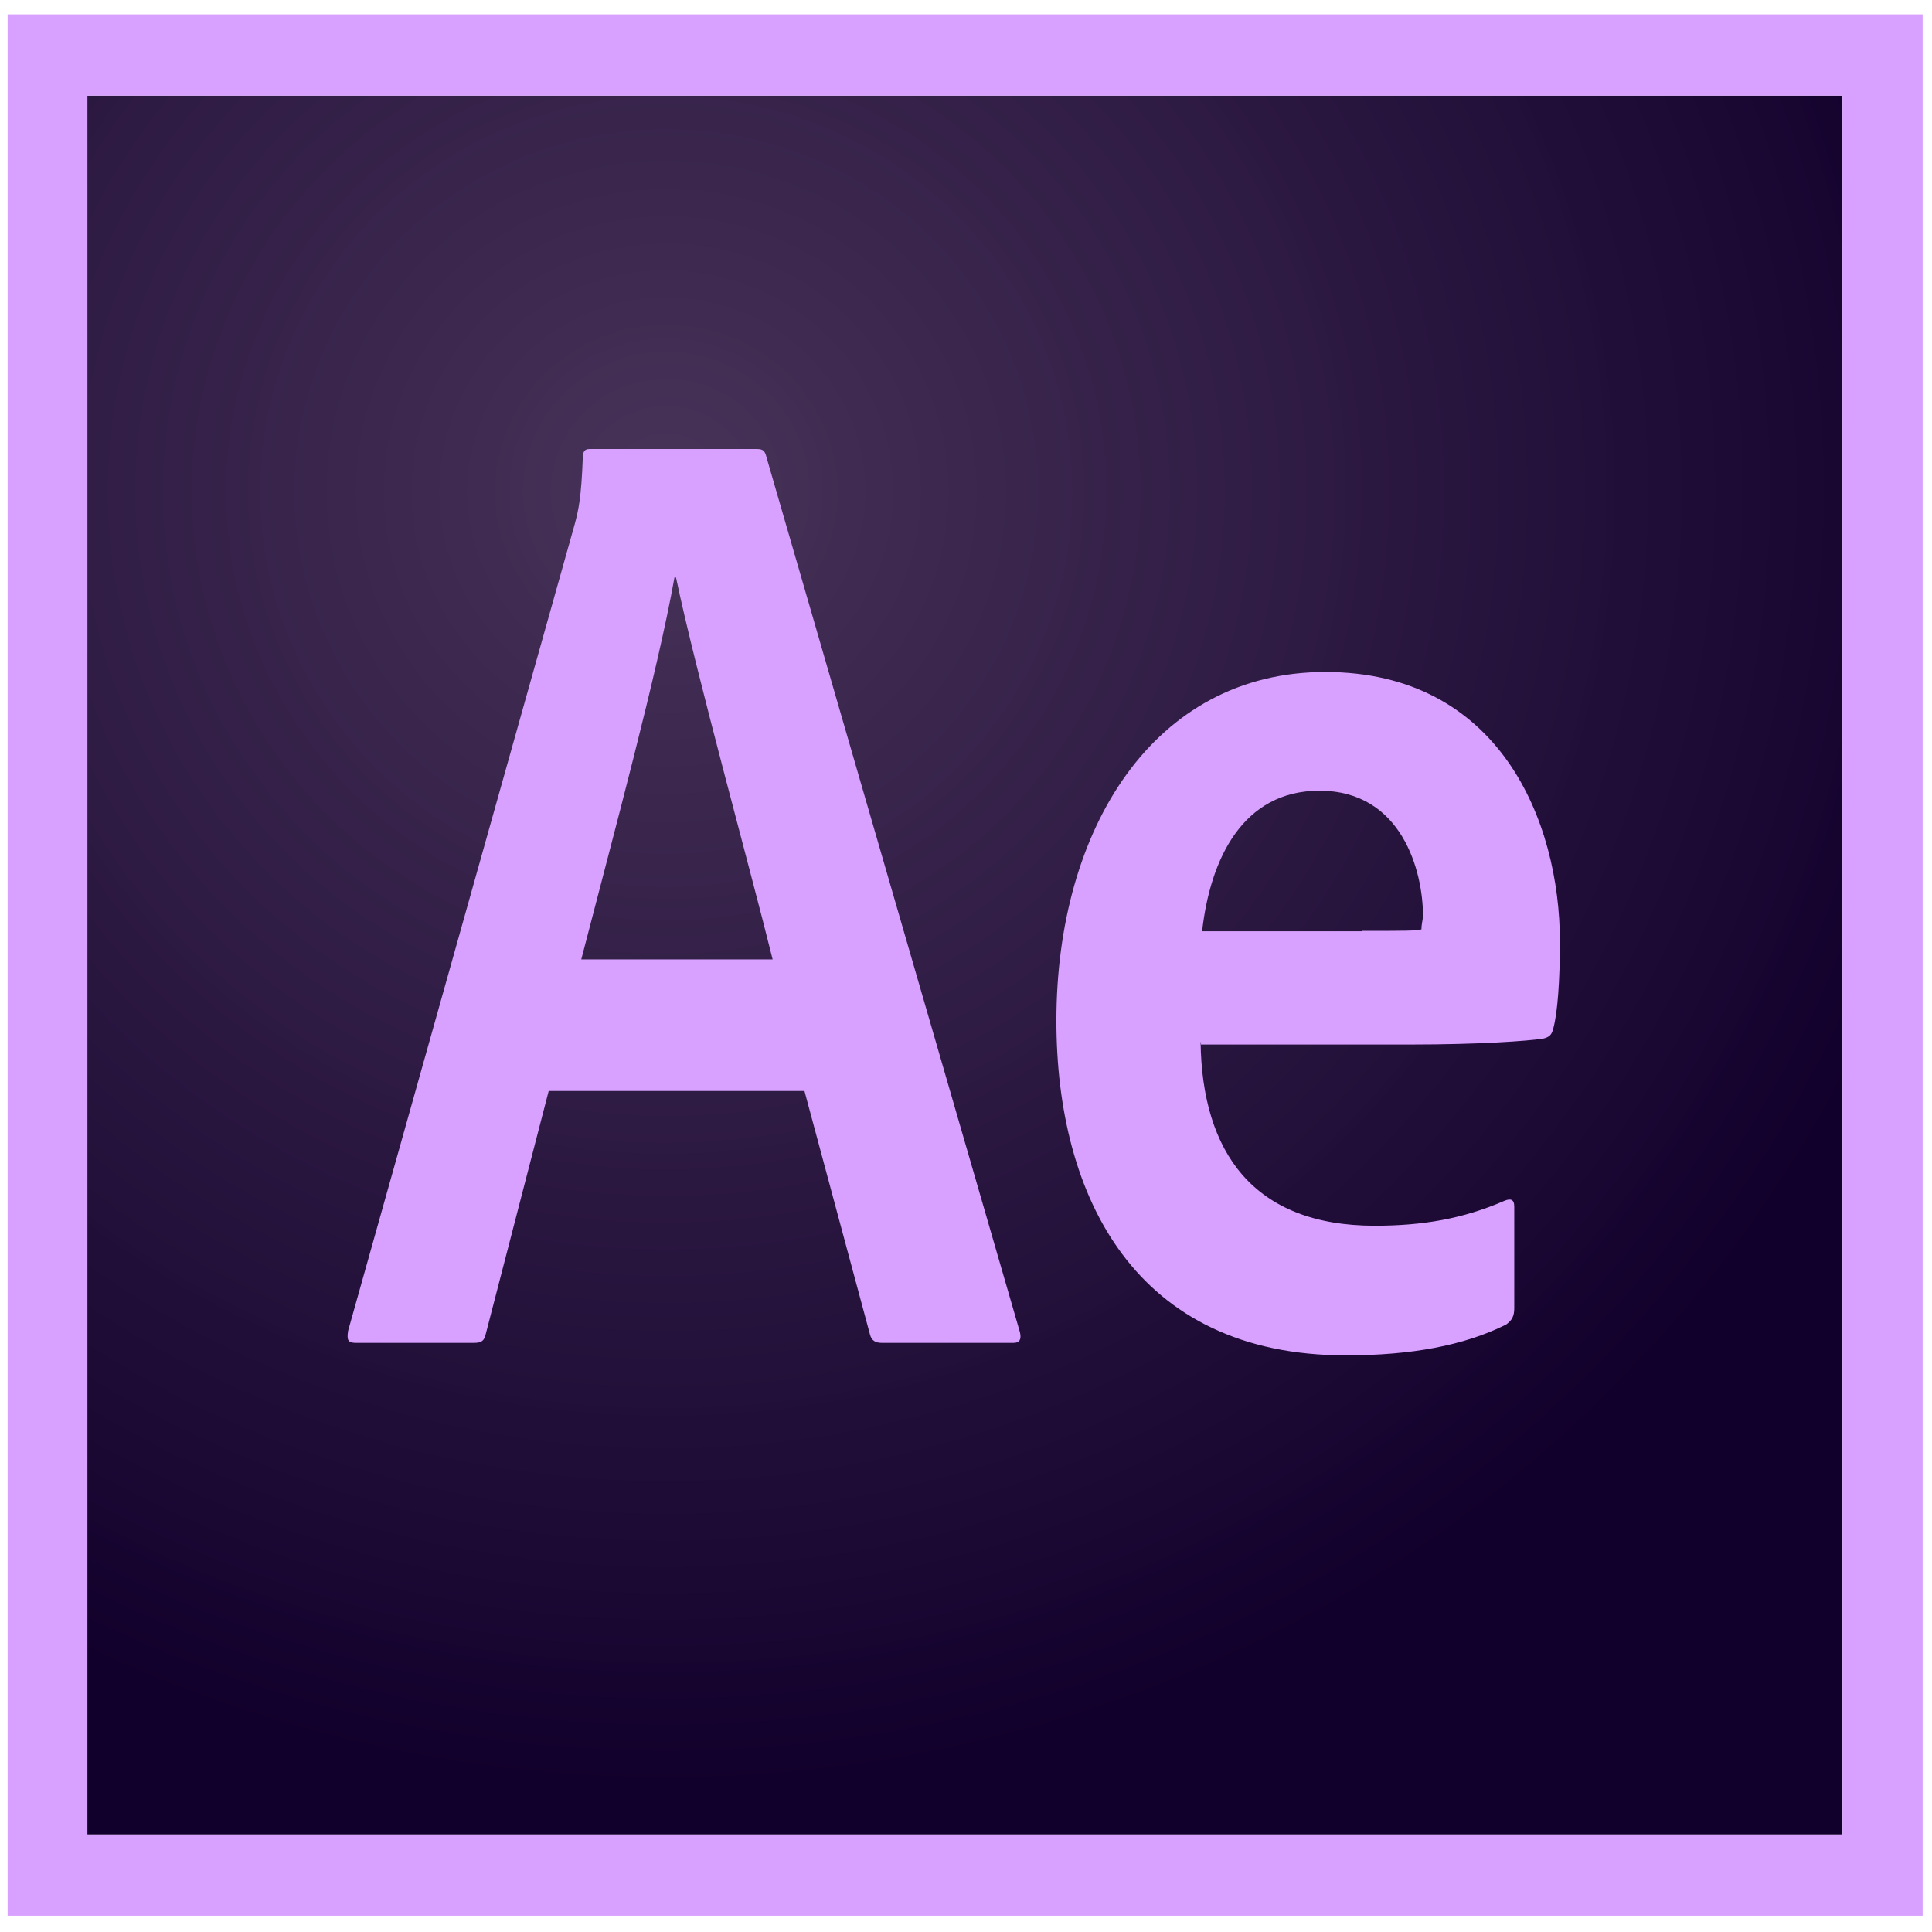
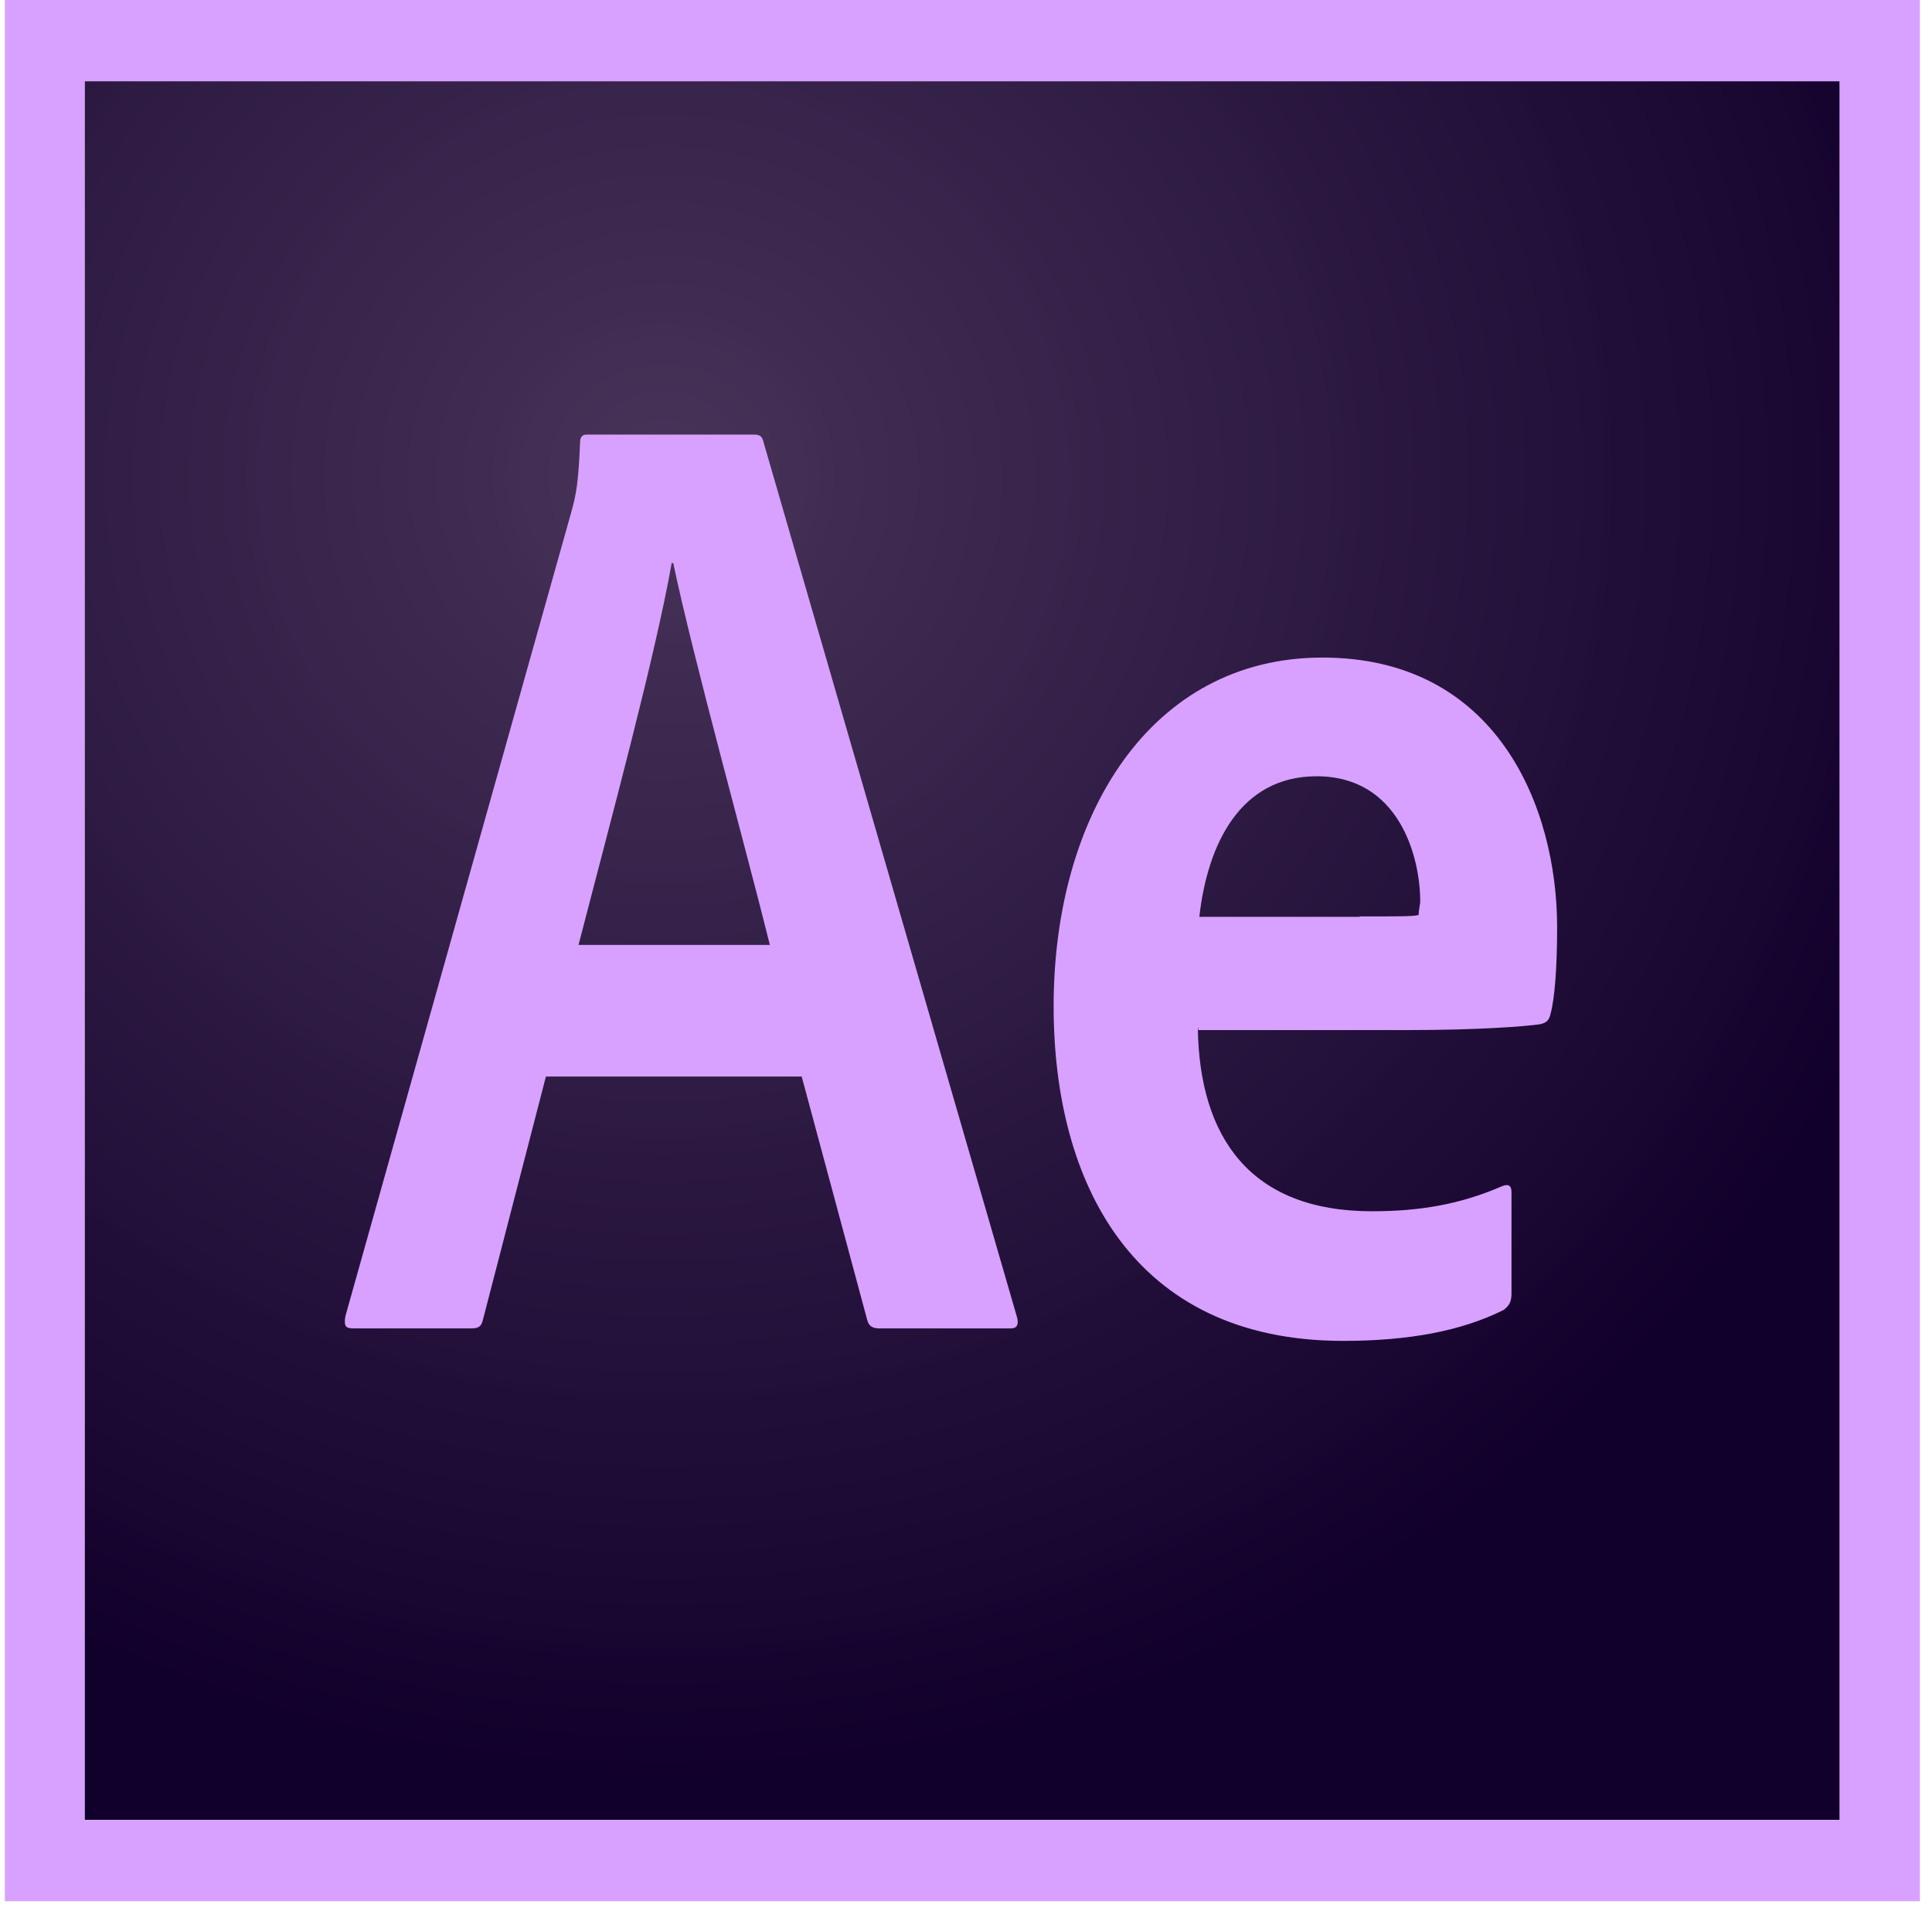
- <svg xmlns="http://www.w3.org/2000/svg" width="90" height="90" viewBox="0 0 90 90" fill="none">
-   <path d="M4.07 4.453H85.831V85.458H4.07V4.453Z" fill="url(#paint0_radial_167_586)" />
-   <path d="M4.07 4.454H85.831V85.459H4.07V4.454ZM0.355 89.242H89.564V0.67H0.355V89.242ZM63.466 43.364C65.359 43.364 66.038 43.364 66.217 43.292C66.217 43.019 66.288 42.837 66.288 42.655C66.288 40.617 65.324 36.834 61.465 36.834C57.893 36.834 56.374 40.017 55.999 43.383H63.466V43.364ZM55.928 48.549C55.999 53.661 58.375 57.099 64.038 57.099C66.235 57.099 68.128 56.789 70.093 55.934C70.361 55.825 70.54 55.862 70.54 56.207V60.937C70.54 61.319 70.433 61.501 70.165 61.701C68.2 62.683 65.735 63.138 62.698 63.138C52.891 63.138 49.211 55.752 49.211 47.548C49.211 38.617 53.748 31.304 61.733 31.304C69.843 31.304 72.666 38.234 72.666 43.874C72.666 45.693 72.558 47.166 72.362 47.894C72.29 48.203 72.183 48.312 71.88 48.385C71.129 48.494 68.95 48.658 65.681 48.658H55.946V48.549H55.928ZM35.992 44.692C34.956 40.49 32.419 31.34 31.491 26.901H31.419C30.633 31.322 28.597 38.817 27.078 44.692H35.992ZM25.56 50.823L22.63 62.138C22.559 62.447 22.452 62.556 22.077 62.556H16.593C16.217 62.556 16.146 62.447 16.217 61.992L26.775 24.409C26.953 23.736 27.078 23.191 27.15 21.299C27.15 21.026 27.257 20.917 27.453 20.917H35.26C35.528 20.917 35.635 20.989 35.706 21.299L47.514 62.065C47.585 62.374 47.514 62.556 47.21 62.556H41.083C40.779 62.556 40.601 62.447 40.529 62.174L37.475 50.823H25.56Z" fill="#D8A1FF" />
+ <svg xmlns="http://www.w3.org/2000/svg" width="90" height="89" viewBox="0 0 90 89" fill="none">
+   <path d="M3.941 3.783H85.702V84.788H3.941V3.783Z" fill="url(#paint0_radial_179_255)" />
+   <path d="M3.941 3.784H85.702V84.789H3.941V3.784ZM0.226 88.572H89.435V0H0.226V88.572ZM63.337 42.694C65.231 42.694 65.909 42.694 66.088 42.622C66.088 42.349 66.159 42.167 66.159 41.985C66.159 39.948 65.195 36.164 61.336 36.164C57.764 36.164 56.245 39.347 55.87 42.713H63.337V42.694ZM55.799 47.879C55.87 52.991 58.246 56.429 63.909 56.429C66.106 56.429 67.999 56.12 69.964 55.264C70.232 55.155 70.411 55.192 70.411 55.537V60.267C70.411 60.649 70.304 60.831 70.036 61.031C68.071 62.013 65.606 62.468 62.569 62.468C52.762 62.468 49.082 55.083 49.082 46.878C49.082 37.947 53.619 30.634 61.604 30.634C69.714 30.634 72.537 37.565 72.537 43.204C72.537 45.023 72.43 46.496 72.233 47.224C72.162 47.533 72.054 47.642 71.751 47.715C71 47.824 68.821 47.988 65.552 47.988H55.817V47.879H55.799ZM35.863 44.022C34.827 39.82 32.291 30.67 31.362 26.232H31.29C30.504 30.652 28.468 38.147 26.949 44.022H35.863ZM25.431 50.153L22.501 61.468C22.43 61.777 22.323 61.886 21.948 61.886H16.464C16.088 61.886 16.017 61.777 16.088 61.322L26.646 23.739C26.824 23.066 26.949 22.521 27.021 20.629C27.021 20.356 27.128 20.247 27.325 20.247H35.131C35.399 20.247 35.506 20.319 35.577 20.629L47.385 61.395C47.456 61.704 47.385 61.886 47.081 61.886H40.954C40.651 61.886 40.472 61.777 40.401 61.504L37.346 50.153H25.431Z" fill="#D8A1FF" />
  <defs>
-     <radialGradient id="paint0_radial_167_586" cx="0" cy="0" r="1" gradientUnits="userSpaceOnUse" gradientTransform="translate(31.0228 22.6143) scale(62.1407 61.2673)">
+     <radialGradient id="paint0_radial_179_255" cx="0" cy="0" r="1" gradientUnits="userSpaceOnUse" gradientTransform="translate(30.8939 21.9444) scale(62.1407 61.2673)">
      <stop stop-color="#442F55" stop-opacity="0.98" />
      <stop offset="1" stop-color="#12002C" />
    </radialGradient>
  </defs>
</svg>
